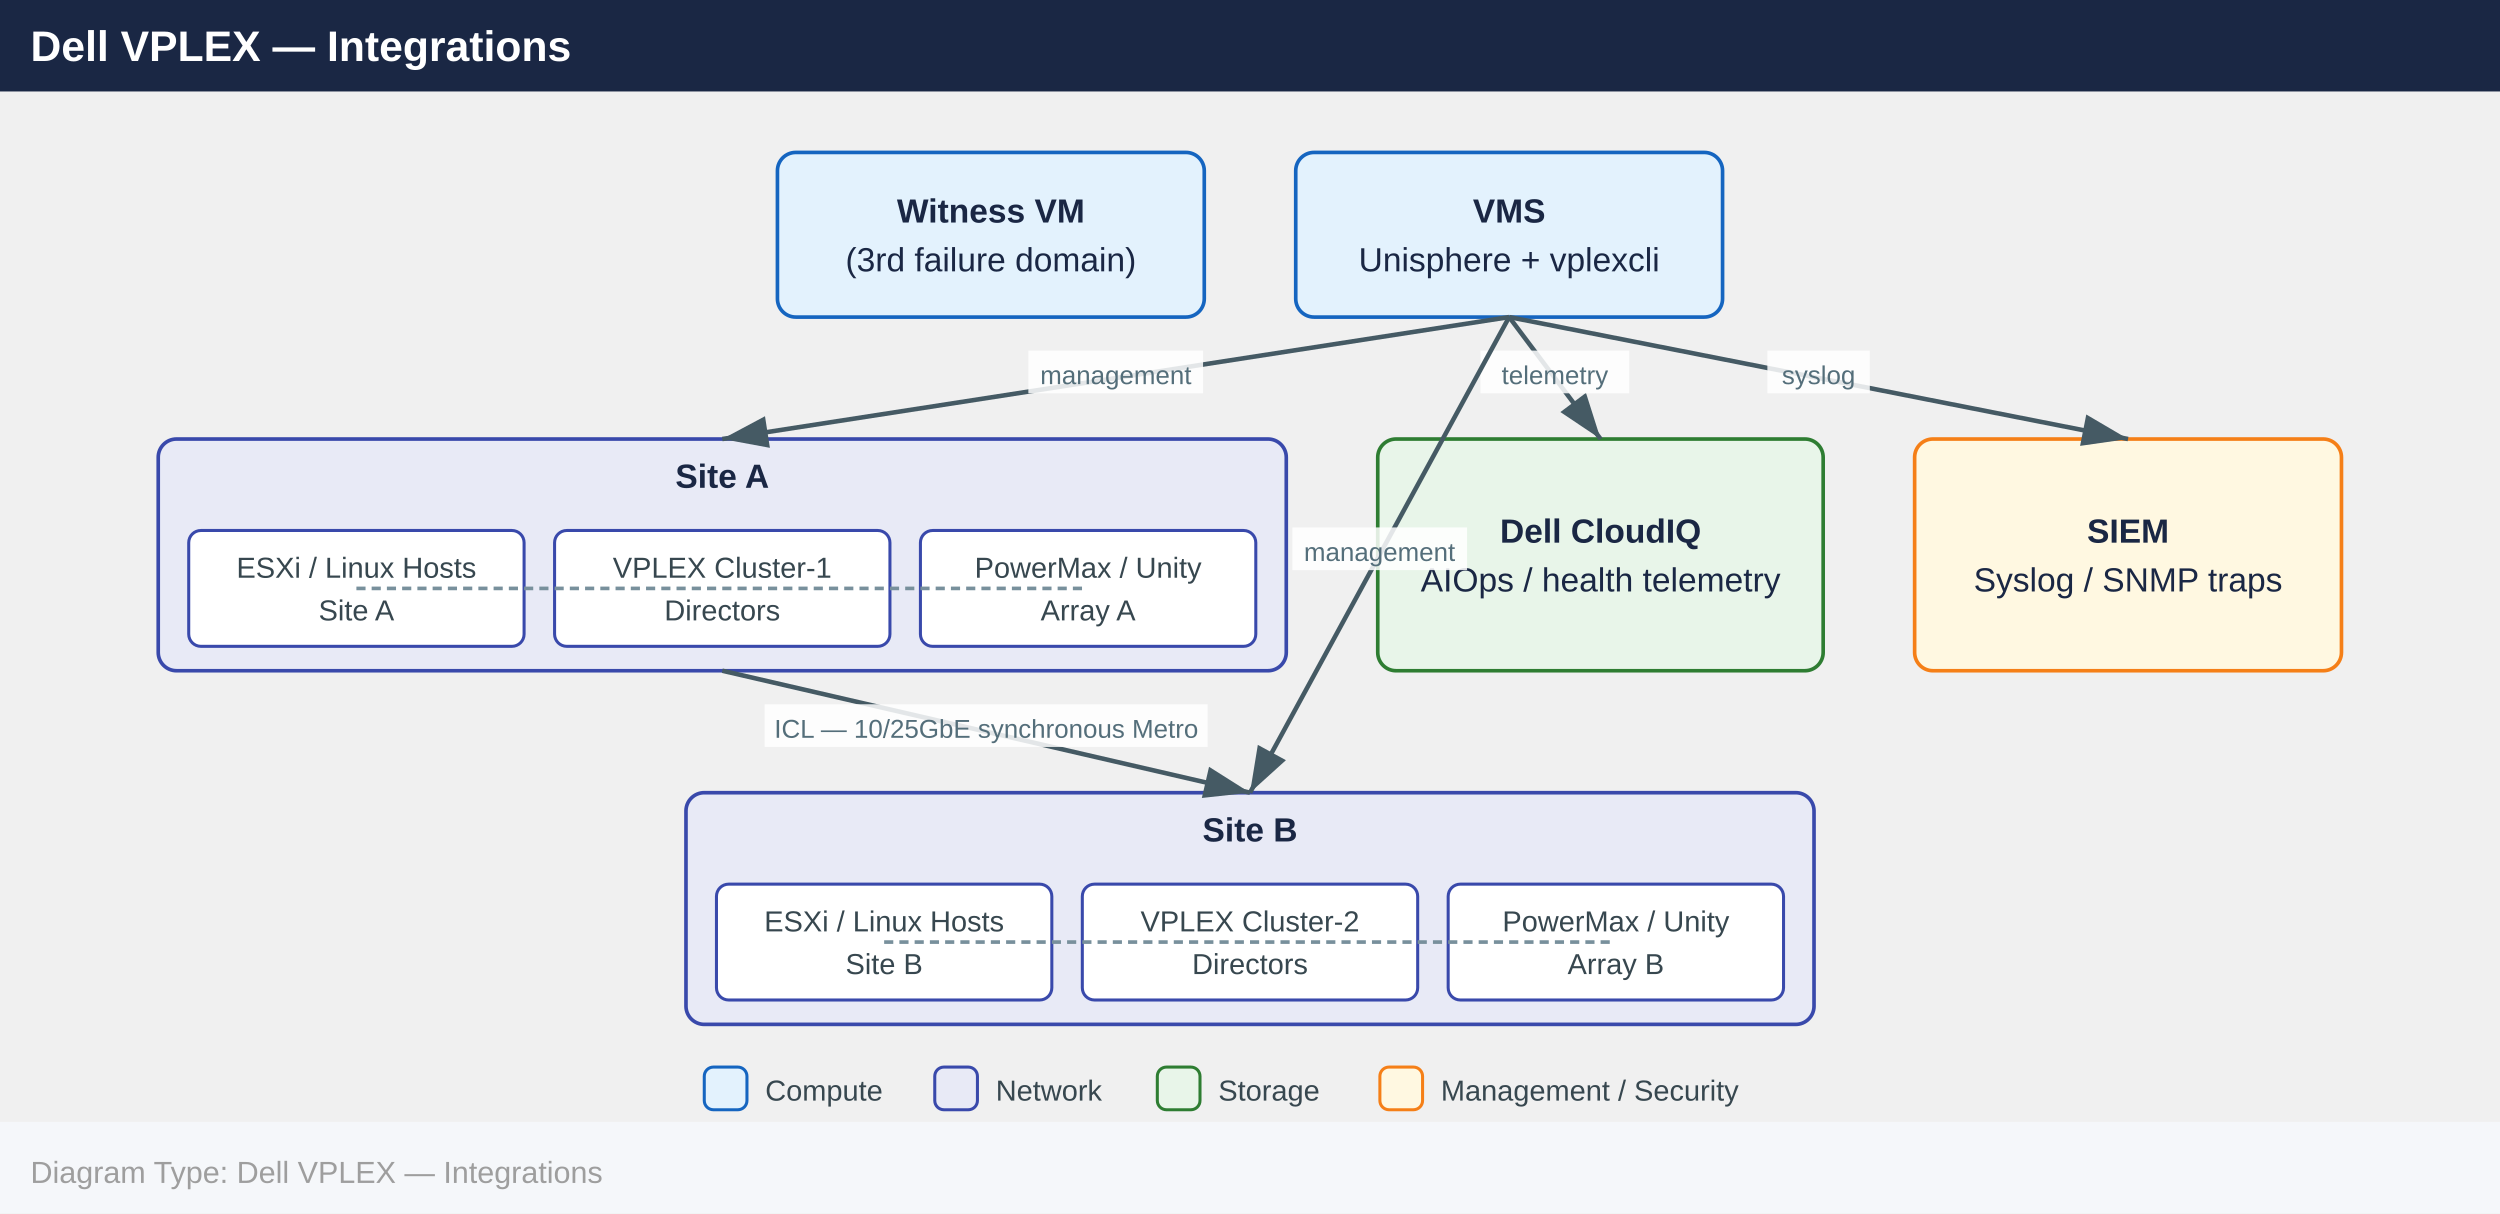
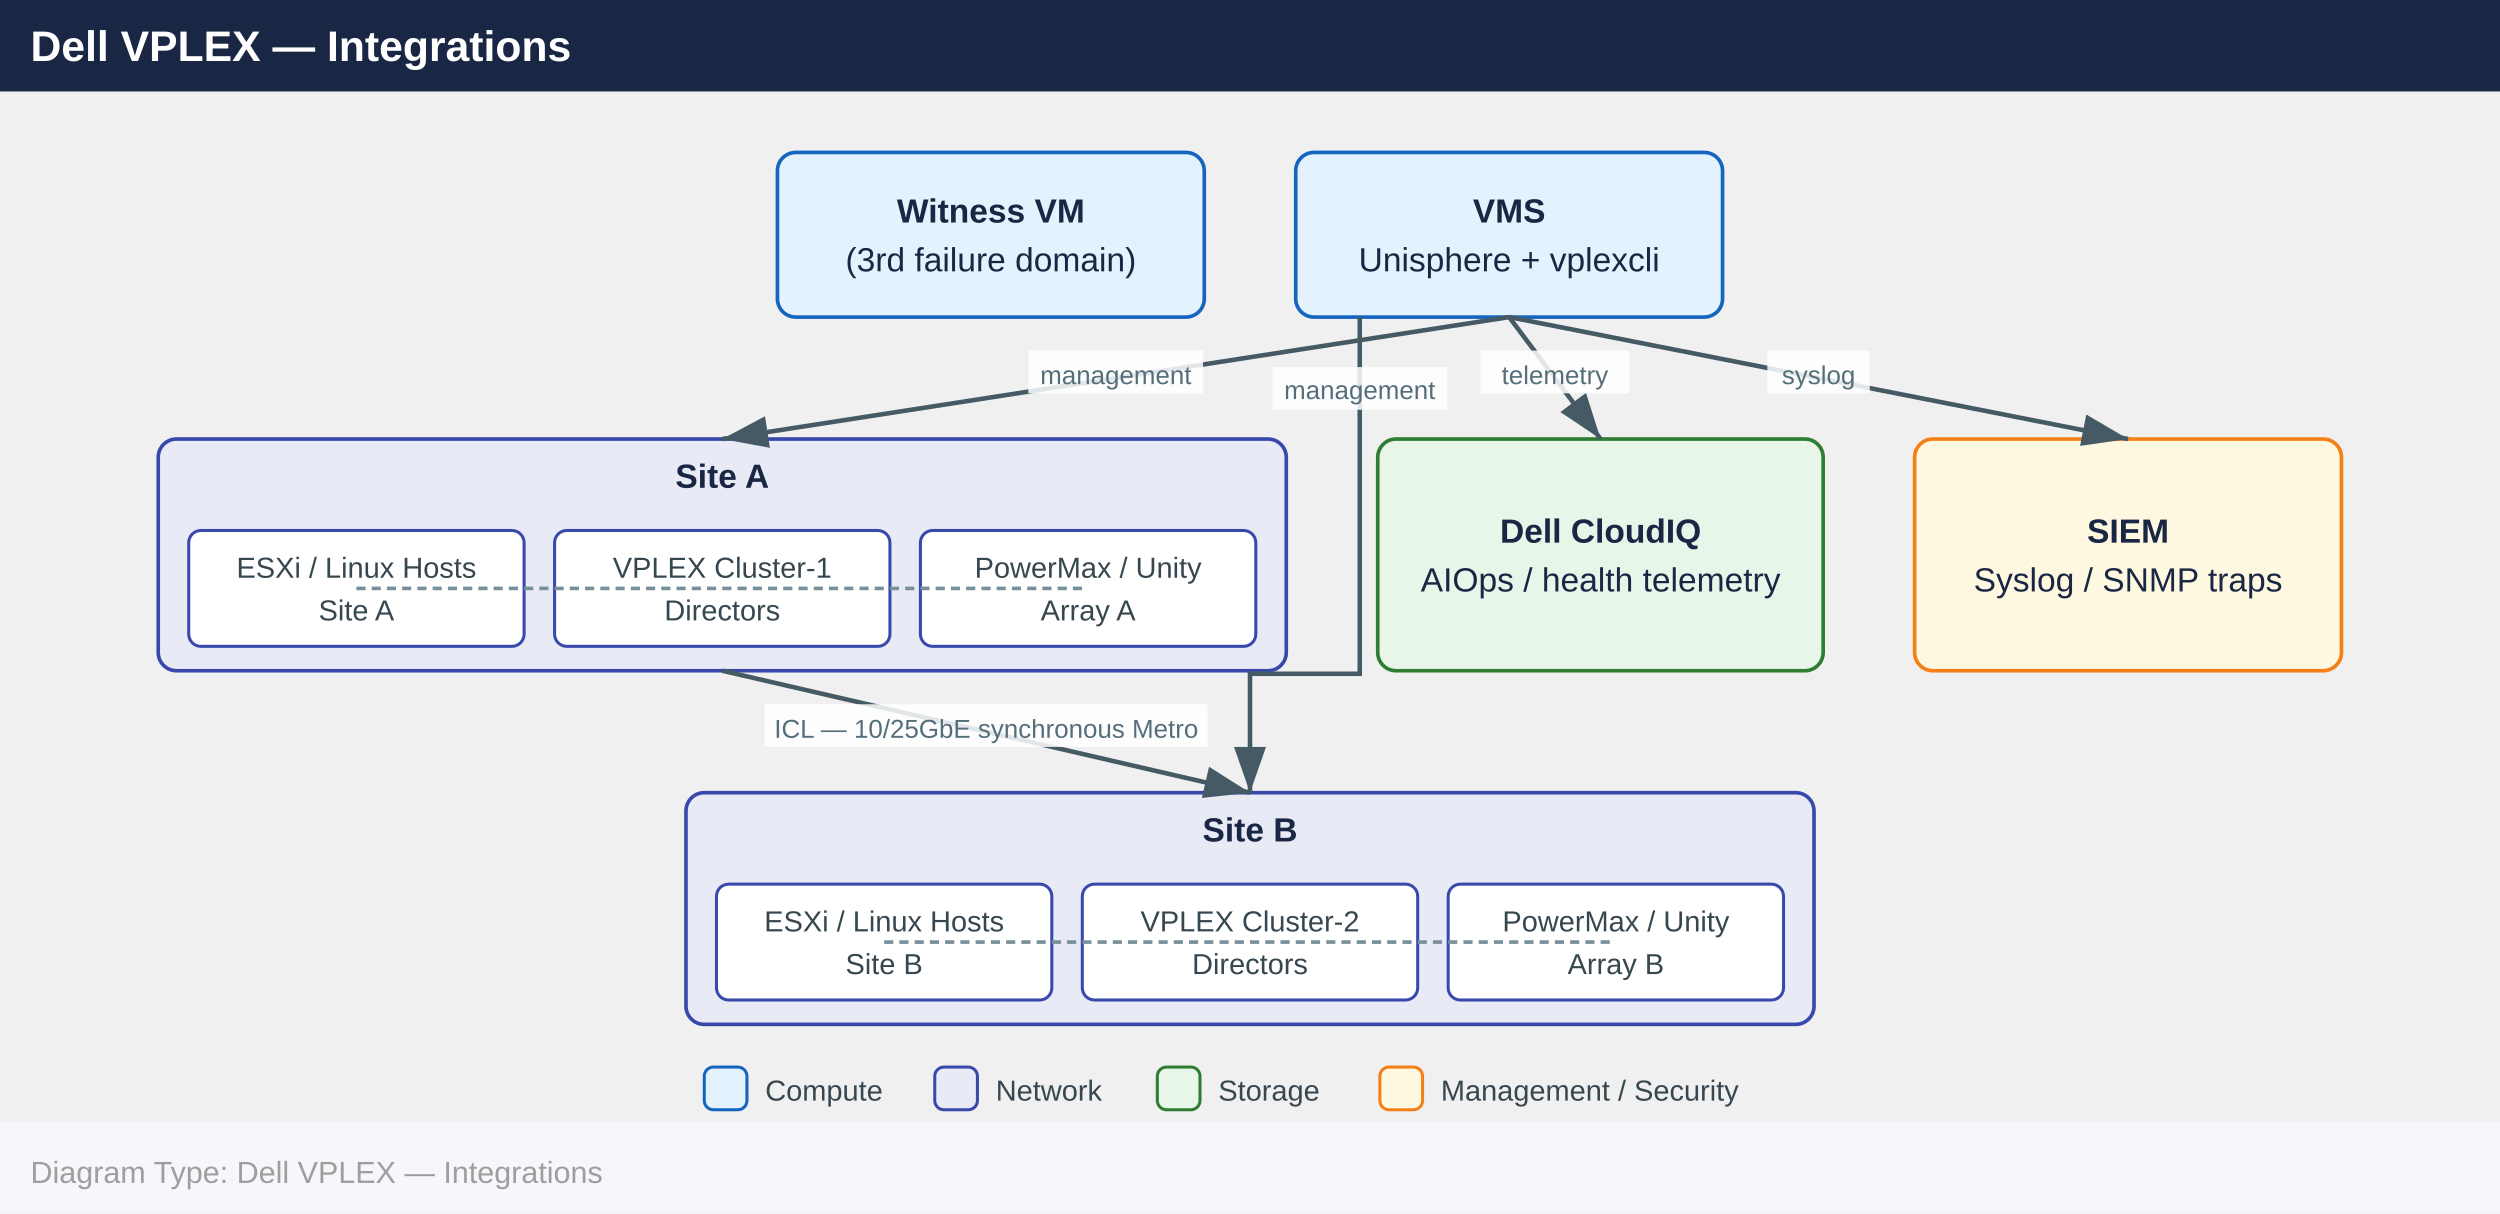
<svg xmlns="http://www.w3.org/2000/svg" width="820" height="398" viewBox="0 0 820 398">
  <defs>
    <marker id="arrowhead" markerWidth="10" markerHeight="7" refX="10" refY="3.5" orient="auto">
      <polygon points="0 0, 10 3.5, 0 7" fill="#455a64" />
    </marker>
  </defs>
  <rect x="0" y="0" width="820" height="30" fill="#1a2744" />
  <text x="10" y="20" font-family="Arial,Helvetica,sans-serif" font-size="14" font-weight="bold" fill="#ffffff">Dell VPLEX — Integrations</text>
  <rect x="255.0" y="50.0" width="140.0" height="54.0" rx="6" fill="#e3f2fd" stroke="#1565c0" stroke-width="1.2" />
  <text x="325.0" y="73.0" text-anchor="middle" font-family="Arial,Helvetica,sans-serif" font-size="11" font-weight="700" fill="#1a2744">Witness VM</text>
  <text x="325.0" y="89.0" text-anchor="middle" font-family="Arial,Helvetica,sans-serif" font-size="11" font-weight="400" fill="#1a2744">(3rd failure domain)</text>
  <rect x="425.0" y="50.0" width="140.0" height="54.0" rx="6" fill="#e3f2fd" stroke="#1565c0" stroke-width="1.2" />
  <text x="495.0" y="73.0" text-anchor="middle" font-family="Arial,Helvetica,sans-serif" font-size="11" font-weight="700" fill="#1a2744">VMS</text>
  <text x="495.0" y="89.0" text-anchor="middle" font-family="Arial,Helvetica,sans-serif" font-size="11" font-weight="400" fill="#1a2744">Unisphere + vplexcli</text>
  <rect x="51.9" y="144.0" width="370.0" height="76.0" rx="6" fill="#e8eaf6" stroke="#3949ab" stroke-width="1.2" />
  <text x="236.9" y="160.0" text-anchor="middle" font-family="Arial,Helvetica,sans-serif" font-size="11" font-weight="700" fill="#1a2744">Site A</text>
  <rect x="61.9" y="174.0" width="110.0" height="38.0" rx="4" fill="#ffffff" stroke="#3949ab" stroke-width="1" />
  <text x="116.9" y="189.5" text-anchor="middle" font-family="Arial,Helvetica,sans-serif" font-size="9.5" fill="#37474f">ESXi / Linux Hosts</text>
  <text x="116.9" y="203.5" text-anchor="middle" font-family="Arial,Helvetica,sans-serif" font-size="9.5" fill="#37474f">Site A</text>
  <rect x="181.9" y="174.0" width="110.0" height="38.0" rx="4" fill="#ffffff" stroke="#3949ab" stroke-width="1" />
  <text x="236.9" y="189.5" text-anchor="middle" font-family="Arial,Helvetica,sans-serif" font-size="9.5" fill="#37474f">VPLEX Cluster-1</text>
  <text x="236.9" y="203.5" text-anchor="middle" font-family="Arial,Helvetica,sans-serif" font-size="9.5" fill="#37474f">Directors</text>
  <rect x="301.9" y="174.0" width="110.0" height="38.0" rx="4" fill="#ffffff" stroke="#3949ab" stroke-width="1" />
  <text x="356.9" y="189.5" text-anchor="middle" font-family="Arial,Helvetica,sans-serif" font-size="9.5" fill="#37474f">PowerMax / Unity</text>
  <text x="356.9" y="203.5" text-anchor="middle" font-family="Arial,Helvetica,sans-serif" font-size="9.5" fill="#37474f">Array A</text>
  <rect x="451.9" y="144.0" width="146.1" height="76.0" rx="6" fill="#e8f5e9" stroke="#2e7d32" stroke-width="1.2" />
  <text x="525.0" y="178.0" text-anchor="middle" font-family="Arial,Helvetica,sans-serif" font-size="11" font-weight="700" fill="#1a2744">Dell CloudIQ</text>
  <text x="525.0" y="194.0" text-anchor="middle" font-family="Arial,Helvetica,sans-serif" font-size="11" font-weight="400" fill="#1a2744">AIOps / health telemetry</text>
  <rect x="628.0" y="144.0" width="140.0" height="76.0" rx="6" fill="#fff8e1" stroke="#f57f17" stroke-width="1.2" />
  <text x="698.0" y="178.0" text-anchor="middle" font-family="Arial,Helvetica,sans-serif" font-size="11" font-weight="700" fill="#1a2744">SIEM</text>
  <text x="698.0" y="194.0" text-anchor="middle" font-family="Arial,Helvetica,sans-serif" font-size="11" font-weight="400" fill="#1a2744">Syslog / SNMP traps</text>
  <rect x="225.0" y="260.0" width="370.0" height="76.0" rx="6" fill="#e8eaf6" stroke="#3949ab" stroke-width="1.2" />
  <text x="410.0" y="276.0" text-anchor="middle" font-family="Arial,Helvetica,sans-serif" font-size="11" font-weight="700" fill="#1a2744">Site B</text>
  <rect x="235.0" y="290.0" width="110.0" height="38.0" rx="4" fill="#ffffff" stroke="#3949ab" stroke-width="1" />
  <text x="290.0" y="305.5" text-anchor="middle" font-family="Arial,Helvetica,sans-serif" font-size="9.5" fill="#37474f">ESXi / Linux Hosts</text>
  <text x="290.0" y="319.5" text-anchor="middle" font-family="Arial,Helvetica,sans-serif" font-size="9.5" fill="#37474f">Site B</text>
  <rect x="355.0" y="290.0" width="110.0" height="38.0" rx="4" fill="#ffffff" stroke="#3949ab" stroke-width="1" />
  <text x="410.0" y="305.5" text-anchor="middle" font-family="Arial,Helvetica,sans-serif" font-size="9.5" fill="#37474f">VPLEX Cluster-2</text>
  <text x="410.0" y="319.5" text-anchor="middle" font-family="Arial,Helvetica,sans-serif" font-size="9.5" fill="#37474f">Directors</text>
  <rect x="475.0" y="290.0" width="110.0" height="38.0" rx="4" fill="#ffffff" stroke="#3949ab" stroke-width="1" />
  <text x="530.0" y="305.5" text-anchor="middle" font-family="Arial,Helvetica,sans-serif" font-size="9.5" fill="#37474f">PowerMax / Unity</text>
  <text x="530.0" y="319.5" text-anchor="middle" font-family="Arial,Helvetica,sans-serif" font-size="9.5" fill="#37474f">Array B</text>
  <line x1="495.0" y1="104.0" x2="525.0" y2="144.0" stroke="#455a64" stroke-width="1.5" marker-end="url(#arrowhead)" />
  <rect x="485.6" y="115.0" width="48.8" height="14" fill="#ffffff" opacity="0.85" />
  <text x="510.0" y="126.0" text-anchor="middle" font-family="Arial,Helvetica,sans-serif" font-size="8.5" fill="#546e7a">telemetry</text>
  <line x1="495.0" y1="104.0" x2="236.9" y2="144.0" stroke="#455a64" stroke-width="1.5" marker-end="url(#arrowhead)" />
  <rect x="337.3" y="115.0" width="57.3" height="14" fill="#ffffff" opacity="0.85" />
  <text x="366.0" y="126.0" text-anchor="middle" font-family="Arial,Helvetica,sans-serif" font-size="8.5" fill="#546e7a">management</text>
  <line x1="495.0" y1="104.0" x2="698.0" y2="144.0" stroke="#455a64" stroke-width="1.5" marker-end="url(#arrowhead)" />
  <rect x="579.7" y="115.0" width="33.6" height="14" fill="#ffffff" opacity="0.85" />
  <text x="596.5" y="126.0" text-anchor="middle" font-family="Arial,Helvetica,sans-serif" font-size="8.5" fill="#546e7a">syslog</text>
-   <line x1="495.0" y1="104.0" x2="410.0" y2="260.0" stroke="#455a64" stroke-width="1.5" marker-end="url(#arrowhead)" />
-   <rect x="423.9" y="173.0" width="57.3" height="14" fill="#ffffff" opacity="0.85" />
-   <text x="452.5" y="184.0" text-anchor="middle" font-family="Arial,Helvetica,sans-serif" font-size="8.5" fill="#546e7a">management</text>
+   <polyline points="446.0,104.0 446.0,221.0 410.0,221.0 410.0,260.0" fill="none" stroke="#455a64" stroke-width="1.5" marker-end="url(#arrowhead)" />
+   <rect x="417.4" y="120.4" width="57.3" height="14" fill="#ffffff" opacity="0.85" />
+   <text x="446.0" y="130.9" text-anchor="middle" font-family="Arial,Helvetica,sans-serif" font-size="8.5" fill="#546e7a">management</text>
  <line x1="236.9" y1="220.0" x2="410.0" y2="260.0" stroke="#455a64" stroke-width="1.5" marker-end="url(#arrowhead)" />
  <rect x="250.8" y="231.0" width="145.3" height="14" fill="#ffffff" opacity="0.85" />
  <text x="323.5" y="242.0" text-anchor="middle" font-family="Arial,Helvetica,sans-serif" font-size="8.5" fill="#546e7a">ICL — 10/25GbE synchronous Metro</text>
  <line x1="116.9" y1="193.0" x2="236.9" y2="193.0" stroke="#78909c" stroke-width="1.2" stroke-dasharray="3,2" />
  <line x1="236.9" y1="193.0" x2="356.9" y2="193.0" stroke="#78909c" stroke-width="1.2" stroke-dasharray="3,2" />
  <line x1="290.0" y1="309.0" x2="410.0" y2="309.0" stroke="#78909c" stroke-width="1.2" stroke-dasharray="3,2" />
  <line x1="410.0" y1="309.0" x2="530.0" y2="309.0" stroke="#78909c" stroke-width="1.2" stroke-dasharray="3,2" />
  <rect x="231.0" y="350.0" width="14" height="14" rx="3" fill="#e3f2fd" stroke="#1565c0" stroke-width="1" />
  <text x="251.0" y="361.0" font-family="Arial,Helvetica,sans-serif" font-size="9.5" fill="#37474f">Compute</text>
  <rect x="306.6" y="350.0" width="14" height="14" rx="3" fill="#e8eaf6" stroke="#3949ab" stroke-width="1" />
  <text x="326.6" y="361.0" font-family="Arial,Helvetica,sans-serif" font-size="9.5" fill="#37474f">Network</text>
  <rect x="379.6" y="350.0" width="14" height="14" rx="3" fill="#e8f5e9" stroke="#2e7d32" stroke-width="1" />
  <text x="399.6" y="361.0" font-family="Arial,Helvetica,sans-serif" font-size="9.5" fill="#37474f">Storage</text>
  <rect x="452.6" y="350.0" width="14" height="14" rx="3" fill="#fff8e1" stroke="#f57f17" stroke-width="1" />
  <text x="472.6" y="361.0" font-family="Arial,Helvetica,sans-serif" font-size="9.5" fill="#37474f">Management / Security</text>
  <rect x="0" y="368.0" width="820" height="30" fill="#f5f7fa" />
  <text x="10" y="388.0" font-family="Arial,Helvetica,sans-serif" font-size="10" fill="#9e9e9e">Diagram Type: Dell VPLEX — Integrations</text>
</svg>
